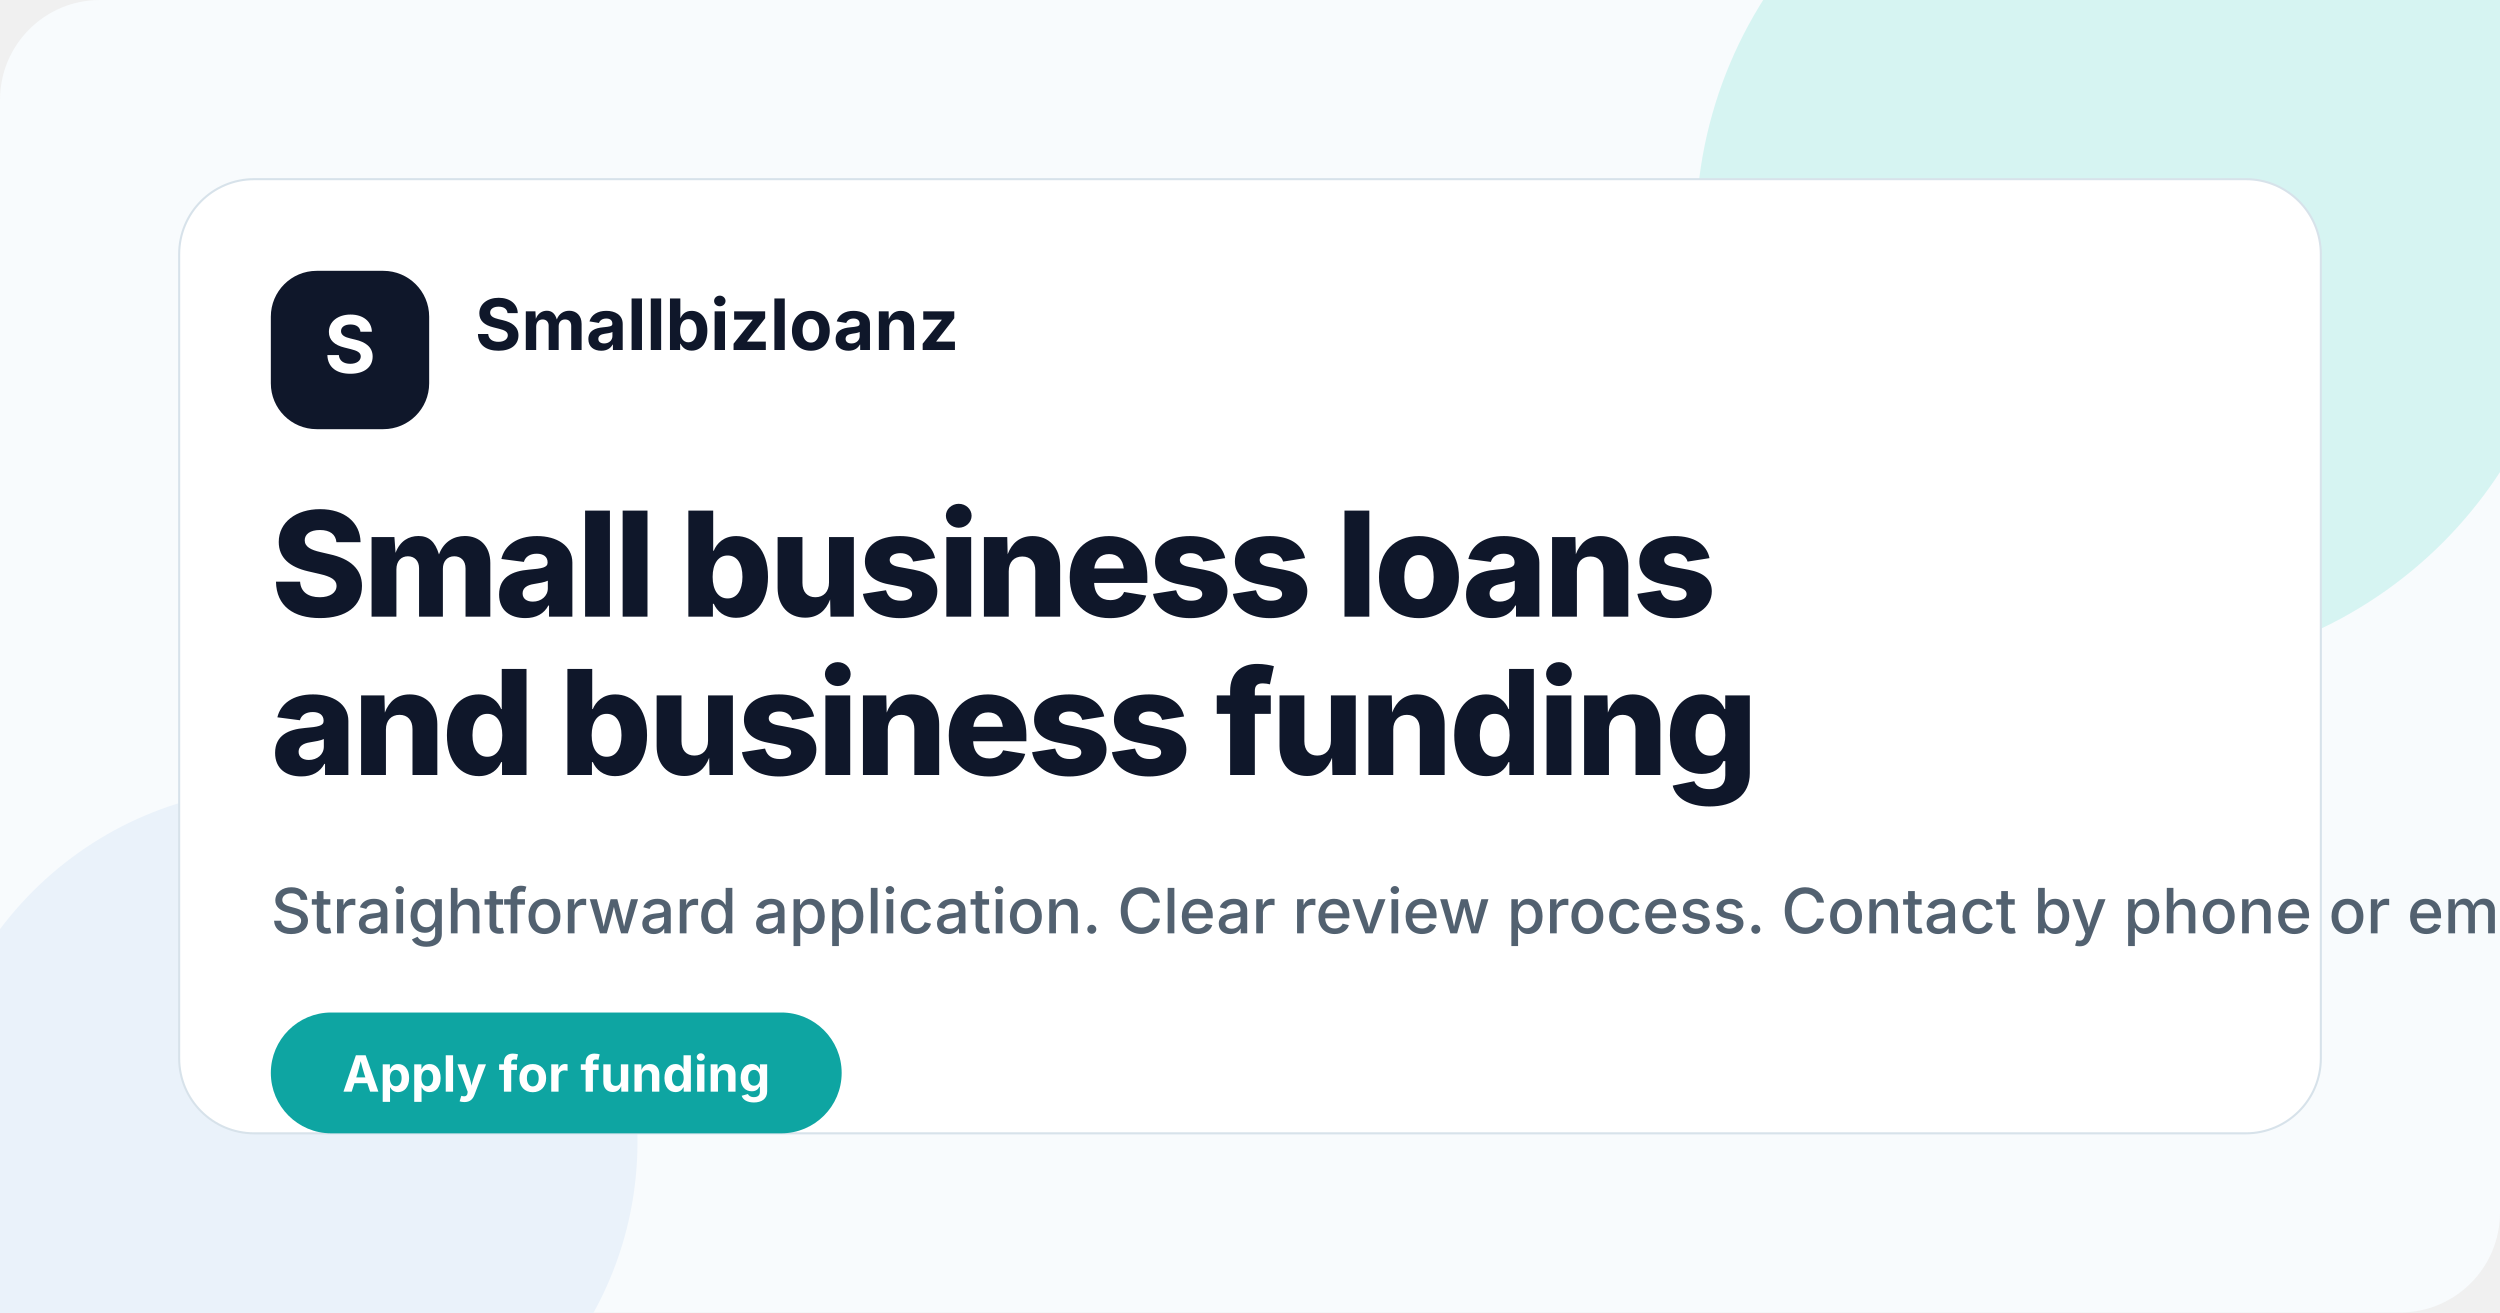
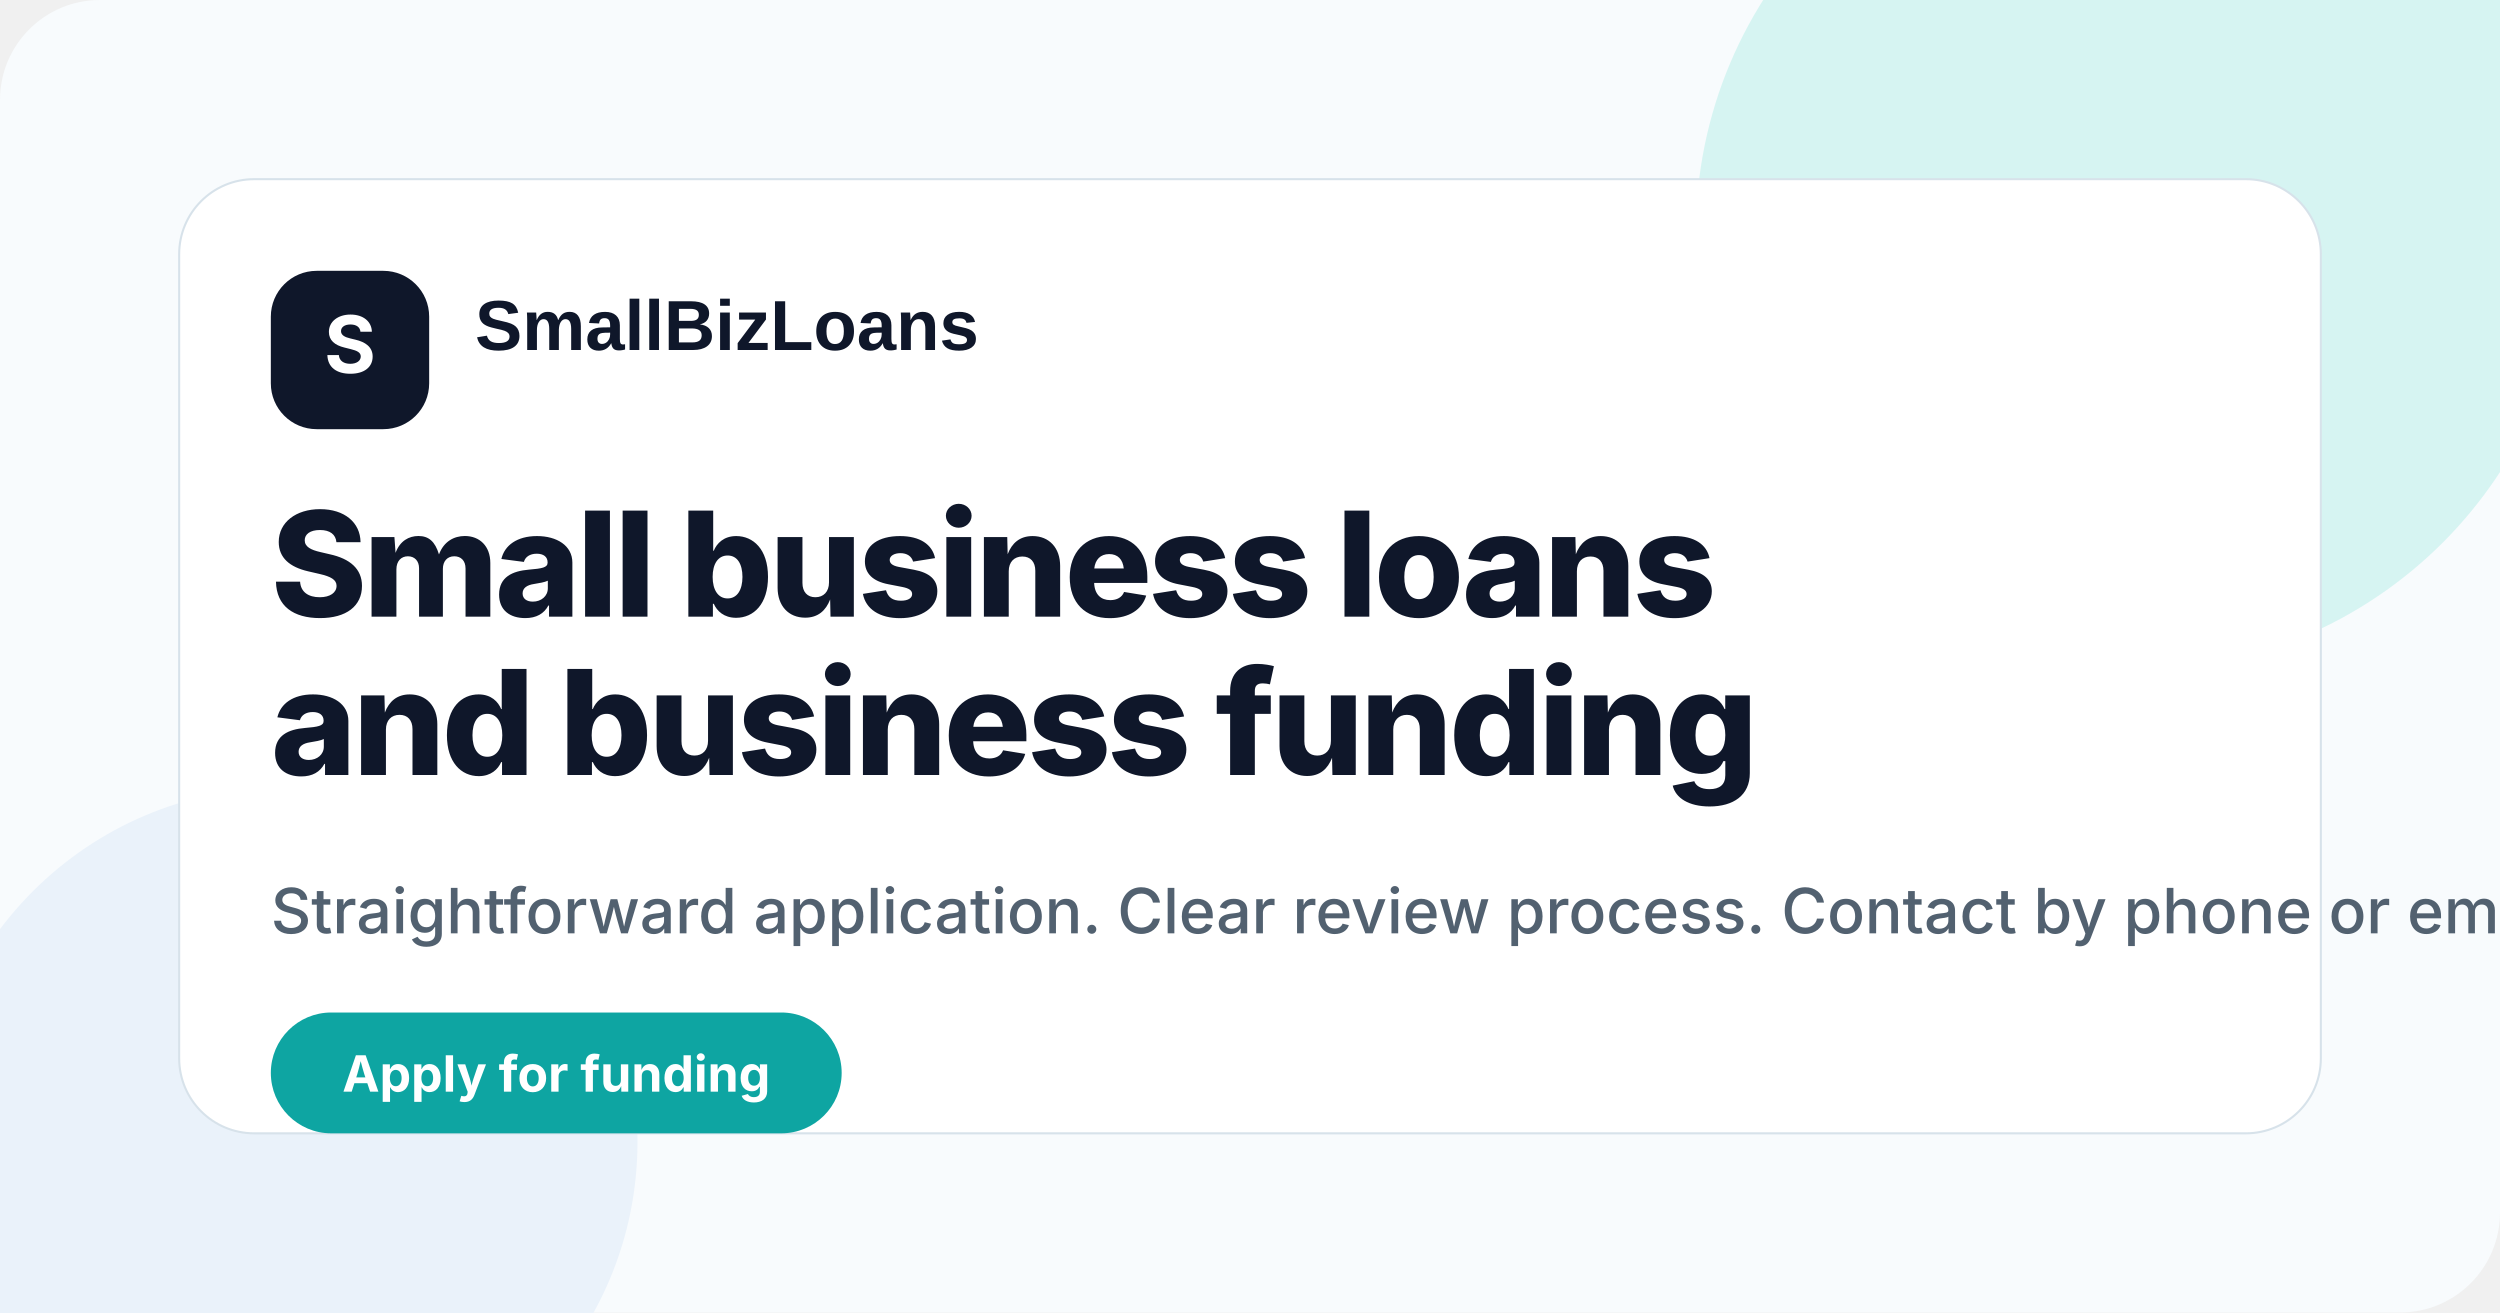
<svg xmlns="http://www.w3.org/2000/svg" width="1200" height="630" viewBox="0 0 1200 630" fill="none" role="img" aria-labelledby="title desc">
  <rect width="1200" height="630" rx="48" fill="#F8FBFD" />
  <circle cx="1024" cy="112" r="210" fill="#D6F4F2" />
  <circle cx="136" cy="548" r="170" fill="#EAF2FA" />
  <rect x="86" y="86" width="1028" height="458" rx="36" fill="#FFFFFF" stroke="#D7E2EA" />
  <rect x="130" y="130" width="76" height="76" rx="22" fill="#0F172A" />
  <text x="168" y="179" text-anchor="middle" fill="#FFFFFF" font-family="Inter, Arial, sans-serif" font-size="38" font-weight="700">S</text>
-   <text x="228" y="168" fill="#0F172A" font-family="Inter, Arial, sans-serif" font-size="34" font-weight="700">Smallbizloanz</text>
+   <text x="228" y="168" fill="#0F172A" font-family="Arial, sans-serif" font-size="34" font-weight="700">SmallBizLoans</text>
  <text x="130" y="296" fill="#0F172A" font-family="Inter, Arial, sans-serif" font-size="70" font-weight="800" letter-spacing="-1.8">Small business loans</text>
  <text x="130" y="372" fill="#0F172A" font-family="Inter, Arial, sans-serif" font-size="70" font-weight="800" letter-spacing="-1.8">and business funding</text>
  <text x="130" y="448" fill="#526170" font-family="Inter, Arial, sans-serif" font-size="30" font-weight="500">Straightforward application. Clear review process. Contact by phone or email.</text>
  <rect x="130" y="486" width="274" height="58" rx="29" fill="#0EA5A2" />
  <text x="267" y="524" text-anchor="middle" fill="#FFFFFF" font-family="Inter, Arial, sans-serif" font-size="24" font-weight="700">Apply for funding</text>
</svg>
